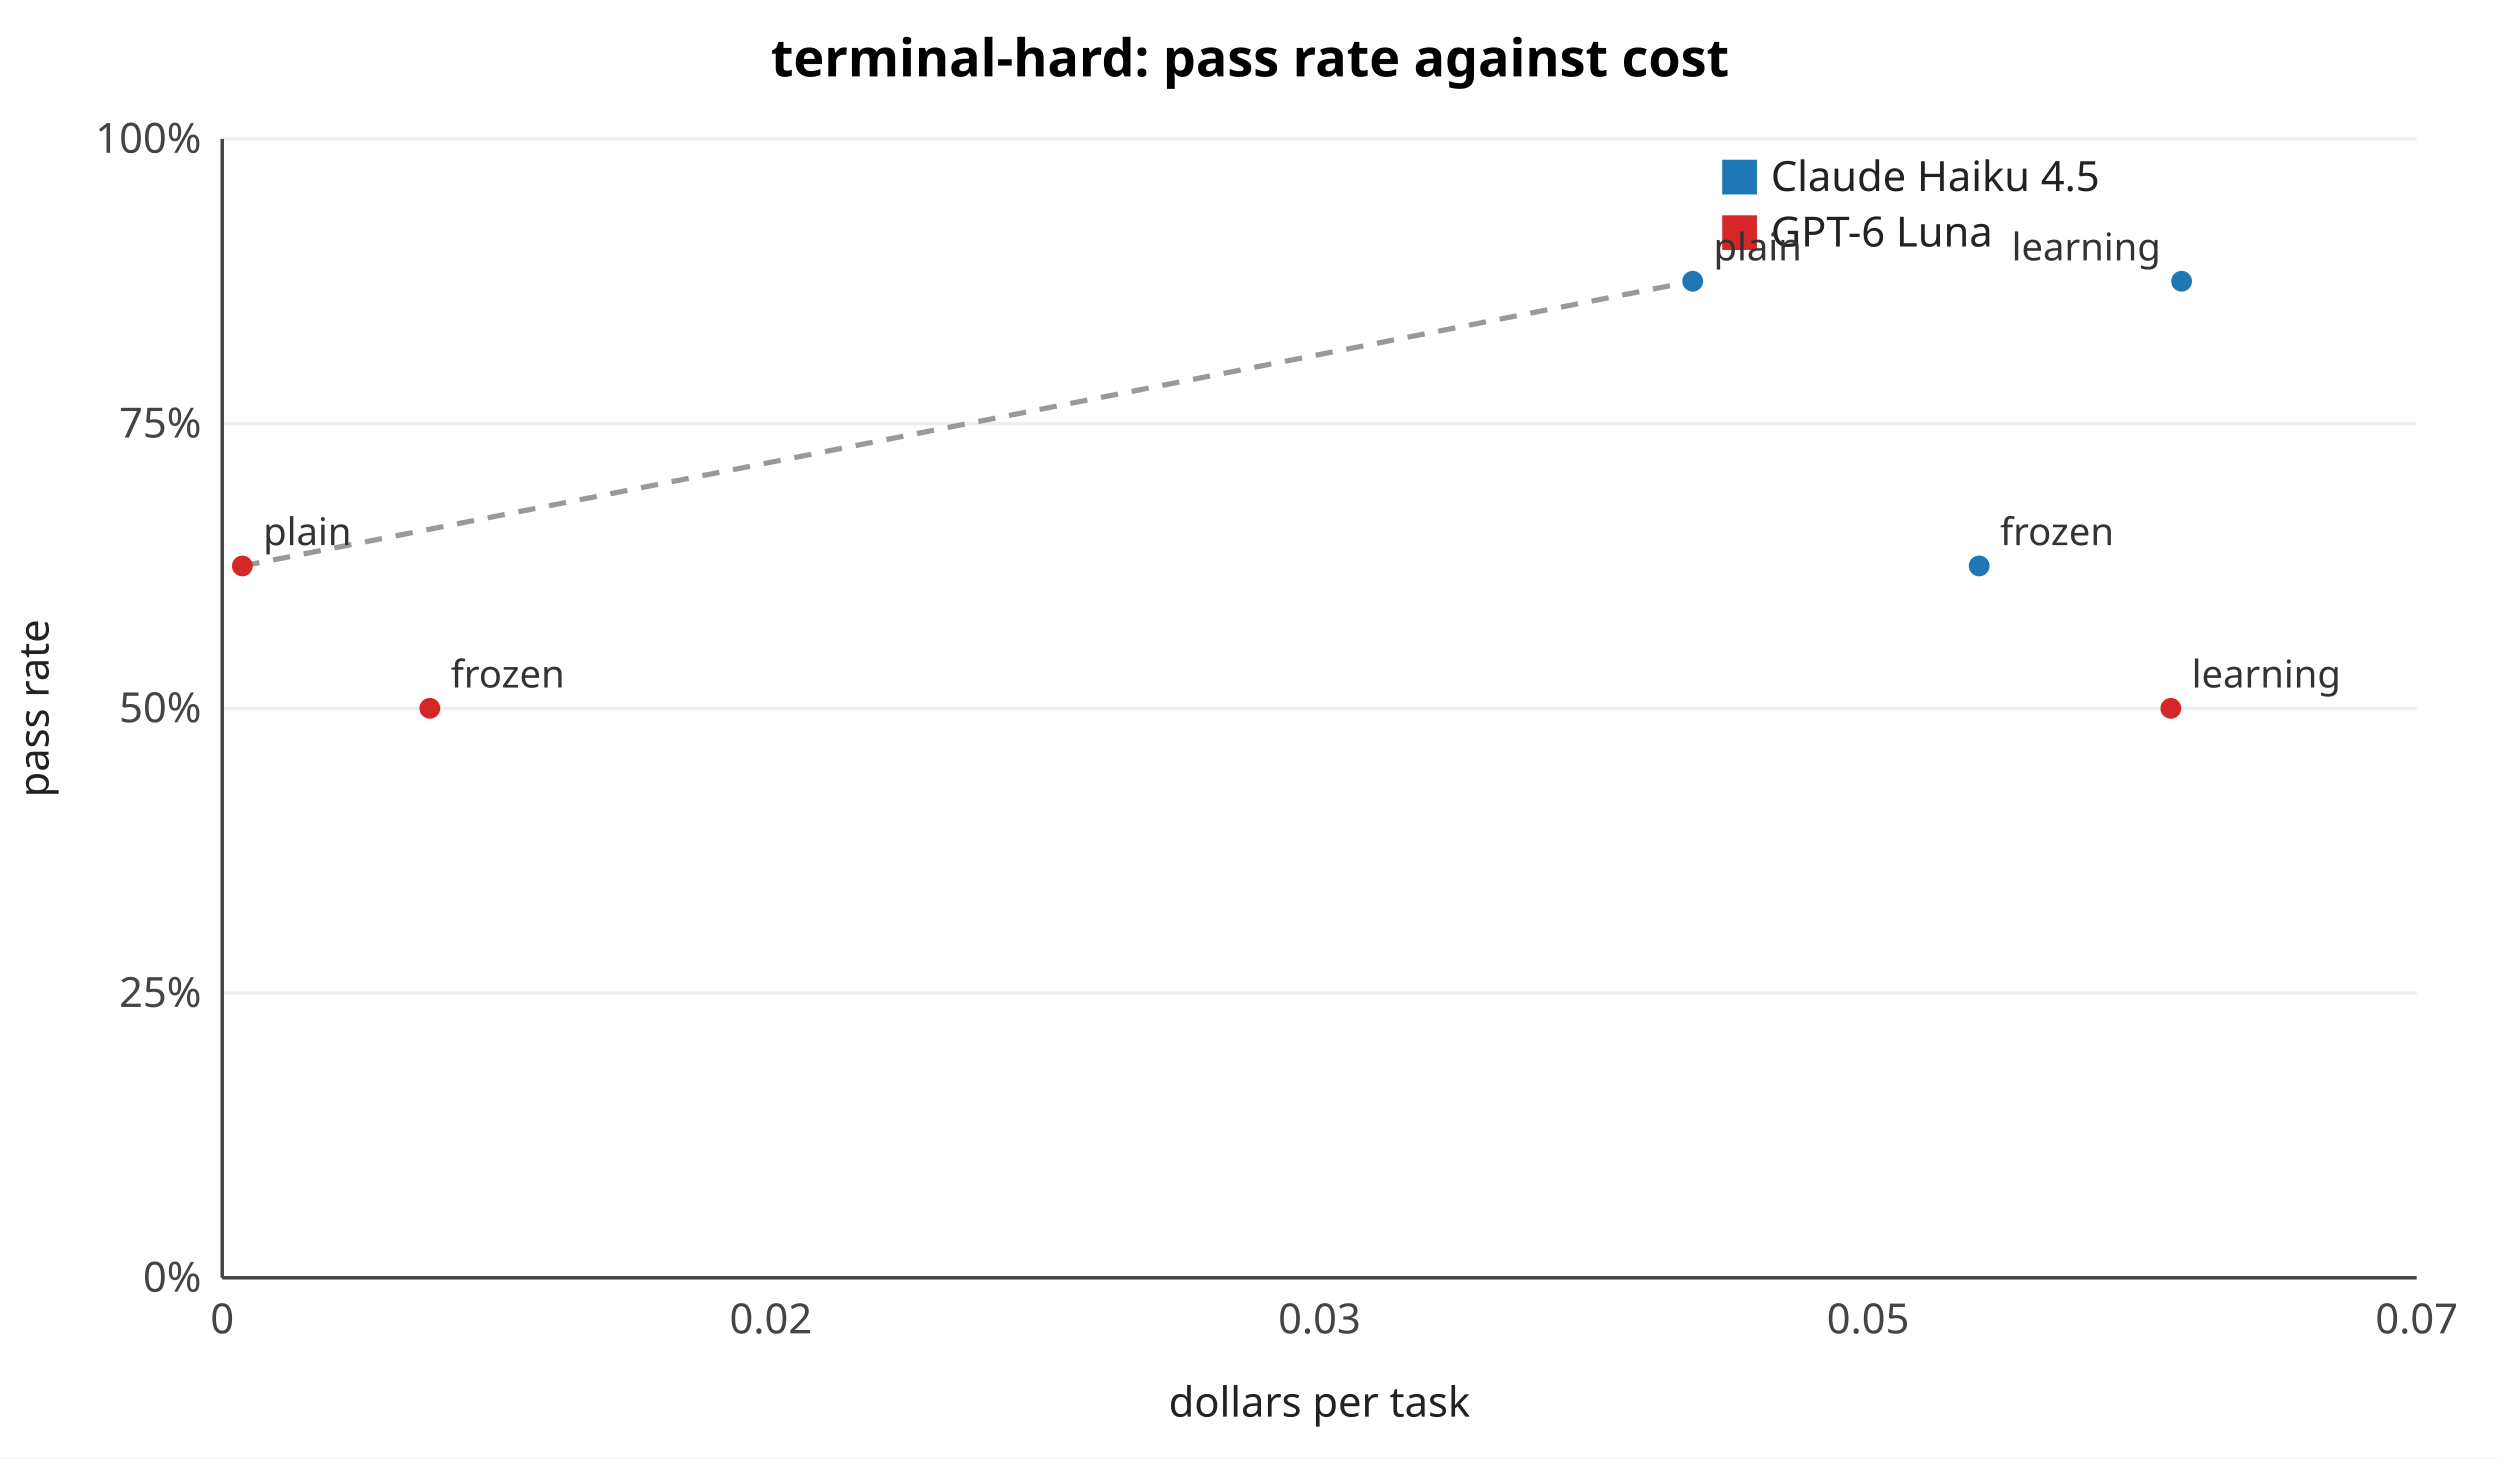
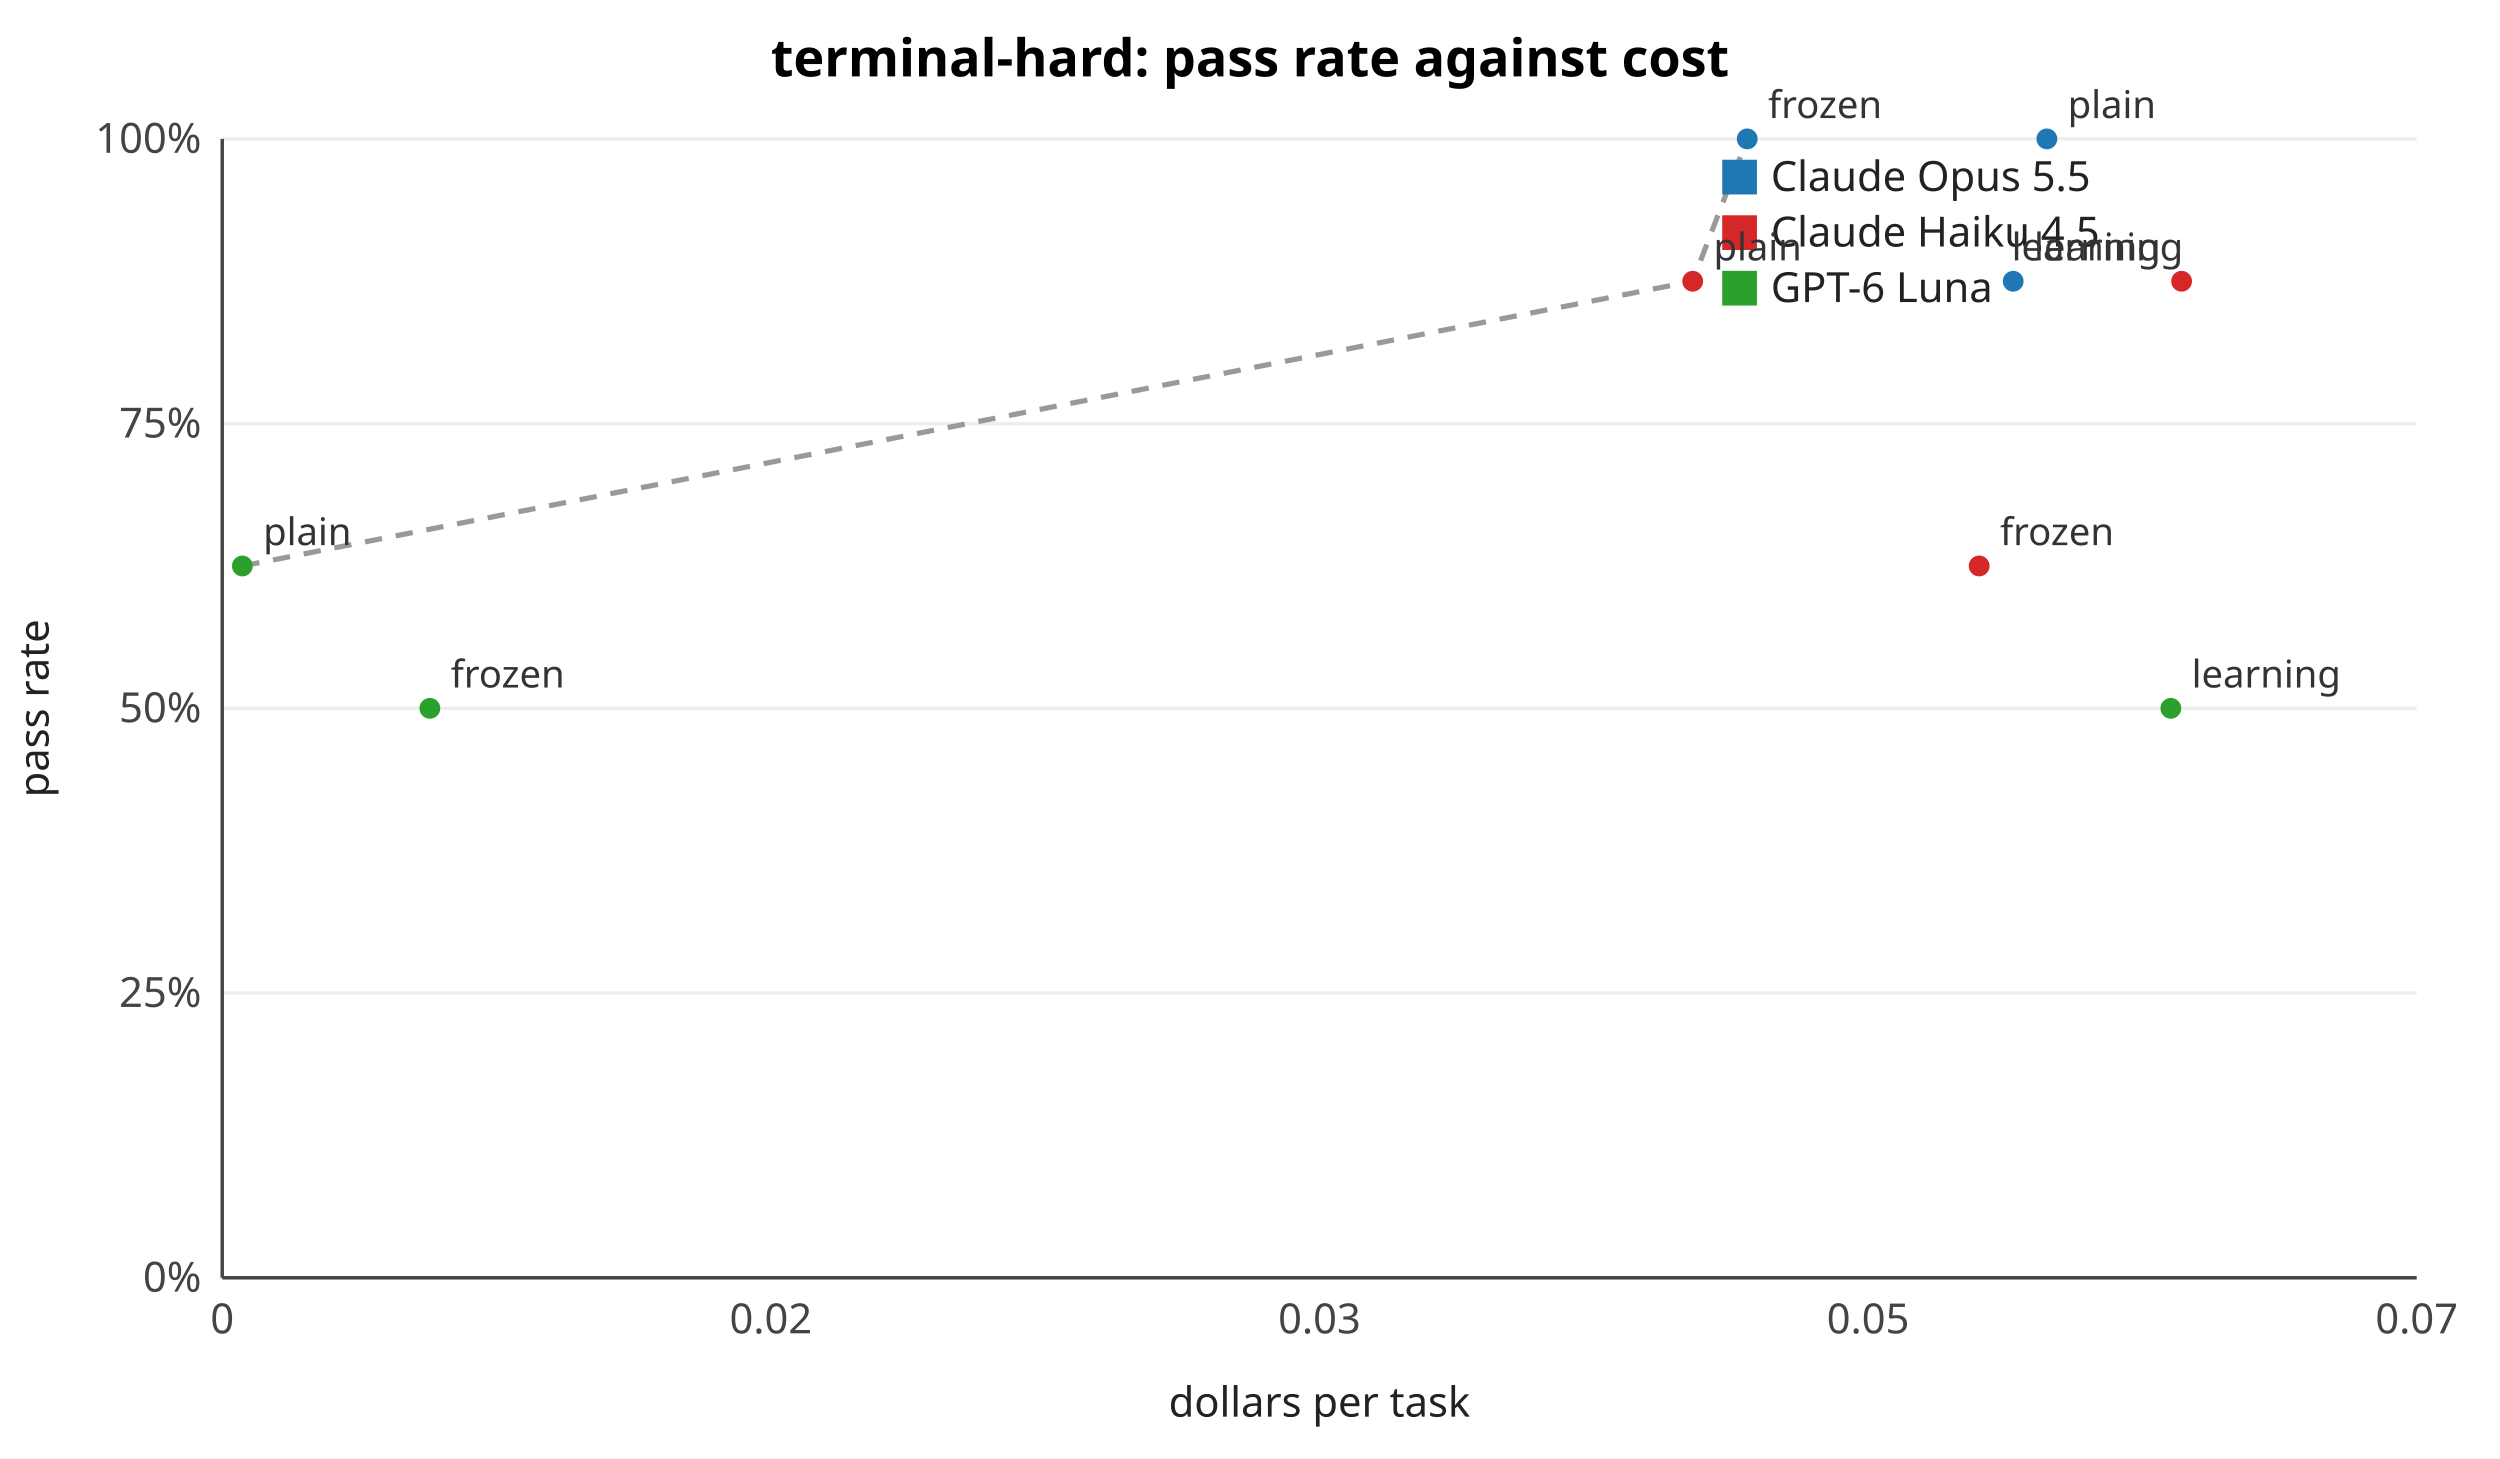
<svg xmlns="http://www.w3.org/2000/svg" width="720" height="420" viewBox="0 0 720 420" font-family="system-ui, sans-serif" font-size="12">
  <rect width="720" height="420" fill="#ffffff" />
  <text x="360" y="22" text-anchor="middle" font-size="15" font-weight="600">terminal-hard: pass rate against cost</text>
  <text x="64" y="384" text-anchor="middle" fill="#444">0</text>
  <text x="58" y="372" text-anchor="end" fill="#444">0%</text>
  <line x1="64" y1="368" x2="696" y2="368" stroke="#eee" />
  <text x="222" y="384" text-anchor="middle" fill="#444">0.02</text>
  <text x="58" y="290" text-anchor="end" fill="#444">25%</text>
  <line x1="64" y1="286" x2="696" y2="286" stroke="#eee" />
  <text x="380" y="384" text-anchor="middle" fill="#444">0.03</text>
  <text x="58" y="208" text-anchor="end" fill="#444">50%</text>
  <line x1="64" y1="204" x2="696" y2="204" stroke="#eee" />
  <text x="538" y="384" text-anchor="middle" fill="#444">0.05</text>
  <text x="58" y="126" text-anchor="end" fill="#444">75%</text>
  <line x1="64" y1="122" x2="696" y2="122" stroke="#eee" />
  <text x="696" y="384" text-anchor="middle" fill="#444">0.07</text>
  <text x="58" y="44" text-anchor="end" fill="#444">100%</text>
  <line x1="64" y1="40" x2="696" y2="40" stroke="#eee" />
  <line x1="64" y1="368" x2="696" y2="368" stroke="#444" />
  <line x1="64" y1="40" x2="64" y2="368" stroke="#444" />
  <text x="380" y="408" text-anchor="middle" fill="#222">dollars per task</text>
  <text transform="translate(14 204) rotate(-90)" text-anchor="middle" fill="#222">pass rate</text>
-   <polyline fill="none" stroke="#999" stroke-width="1.5" stroke-dasharray="5 4" points="69.8,163.0 487.5,81.0" />
-   <circle cx="628.3" cy="81.0" r="3" fill="#1f77b4" />
-   <circle cx="570.0" cy="163.0" r="3" fill="#1f77b4" />
-   <circle cx="487.5" cy="81.0" r="3" fill="#1f77b4" />
+   <polyline fill="none" stroke="#999" stroke-width="1.5" stroke-dasharray="5 4" points="69.8,163.0 487.5,81.0 503.2,40.0" />
+   <circle cx="579.8" cy="81.0" r="3" fill="#1f77b4" />
+   <circle cx="503.2" cy="40.0" r="3" fill="#1f77b4" />
+   <circle cx="589.5" cy="40.0" r="3" fill="#1f77b4" />
  <rect x="496" y="46" width="10" height="10" fill="#1f77b4" />
-   <text x="510" y="55" fill="#222">Claude Haiku 4.5</text>
-   <circle cx="625.2" cy="204.0" r="3" fill="#d62728" />
-   <circle cx="123.8" cy="204.0" r="3" fill="#d62728" />
-   <circle cx="69.8" cy="163.0" r="3" fill="#d62728" />
+   <text x="510" y="55" fill="#222">Claude Opus 5.5</text>
+   <circle cx="628.3" cy="81.0" r="3" fill="#d62728" />
+   <circle cx="570.0" cy="163.0" r="3" fill="#d62728" />
+   <circle cx="487.5" cy="81.0" r="3" fill="#d62728" />
  <rect x="496" y="62" width="10" height="10" fill="#d62728" />
-   <text x="510" y="71" fill="#222">GPT-6 Luna</text>
+   <text x="510" y="71" fill="#222">Claude Haiku 4.5</text>
+   <circle cx="625.2" cy="204.0" r="3" fill="#2ca02c" />
+   <circle cx="123.8" cy="204.0" r="3" fill="#2ca02c" />
+   <circle cx="69.8" cy="163.0" r="3" fill="#2ca02c" />
+   <rect x="496" y="78" width="10" height="10" fill="#2ca02c" />
+   <text x="510" y="87" fill="#222">GPT-6 Luna</text>
+   <text x="585.8" y="75.0" text-anchor="start" font-size="11" fill="#333">learning</text>
+   <text x="509.2" y="34.0" text-anchor="start" font-size="11" fill="#333">frozen</text>
+   <text x="595.5" y="34.0" text-anchor="start" font-size="11" fill="#333">plain</text>
  <text x="622.3" y="75.0" text-anchor="end" font-size="11" fill="#333">learning</text>
  <text x="576.0" y="157.0" text-anchor="start" font-size="11" fill="#333">frozen</text>
  <text x="493.5" y="75.0" text-anchor="start" font-size="11" fill="#333">plain</text>
  <text x="631.2" y="198.0" text-anchor="start" font-size="11" fill="#333">learning</text>
  <text x="129.8" y="198.0" text-anchor="start" font-size="11" fill="#333">frozen</text>
  <text x="75.8" y="157.0" text-anchor="start" font-size="11" fill="#333">plain</text>
</svg>
